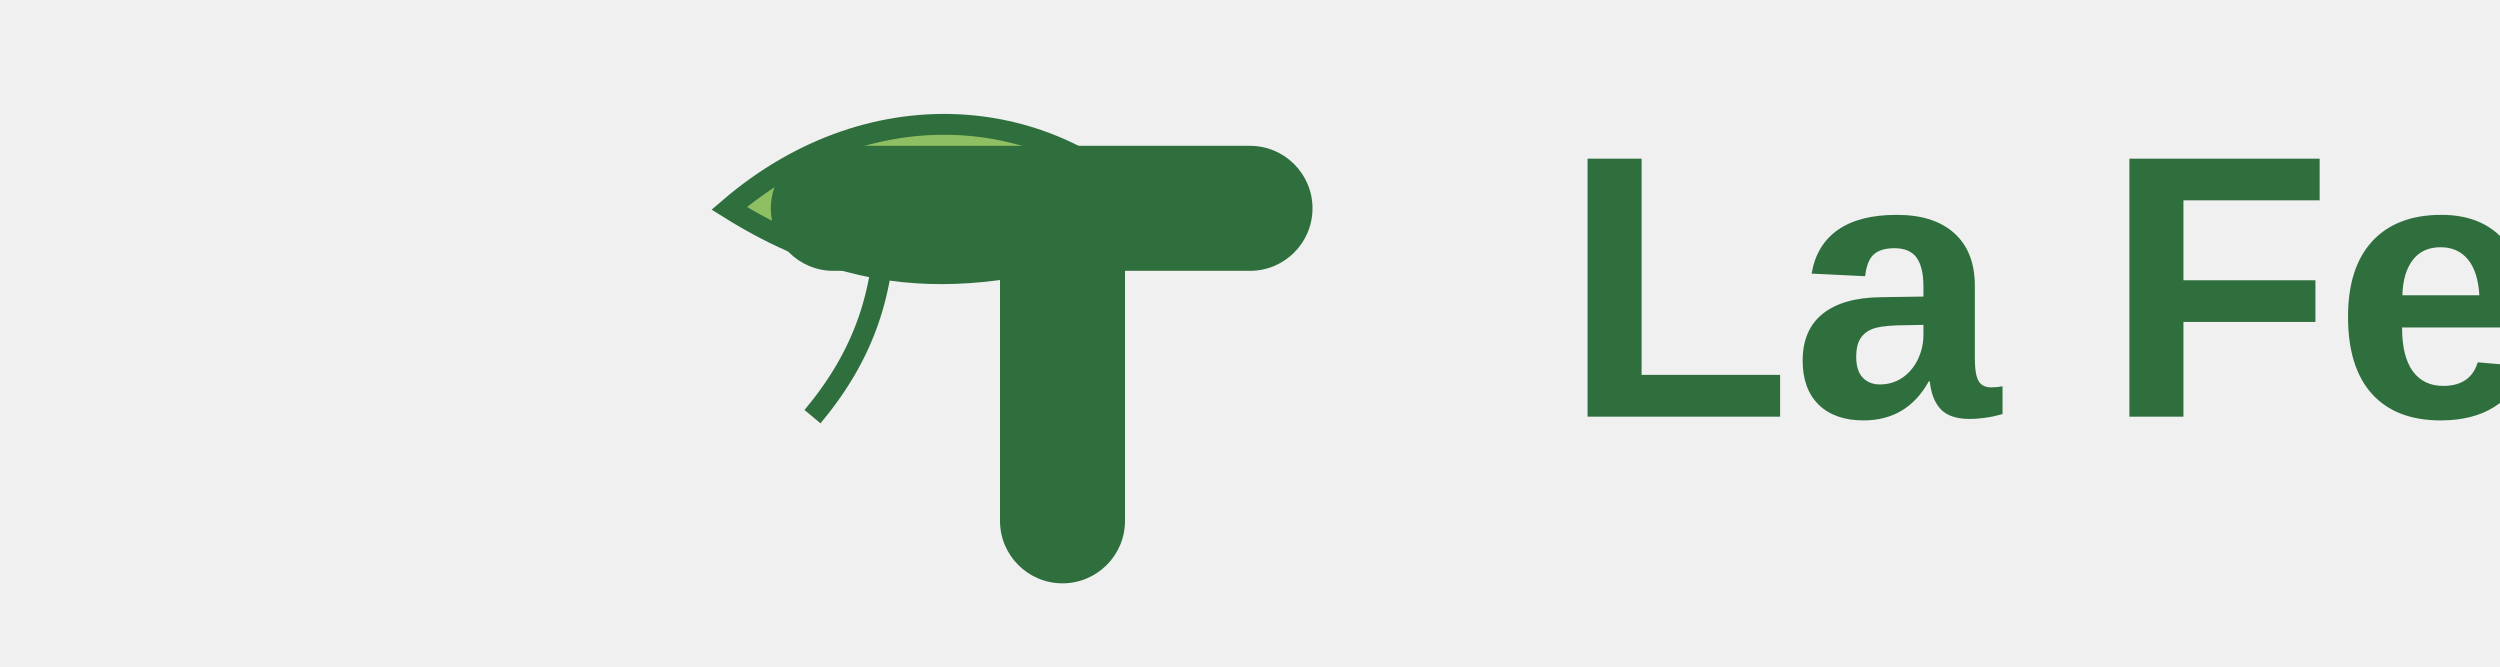
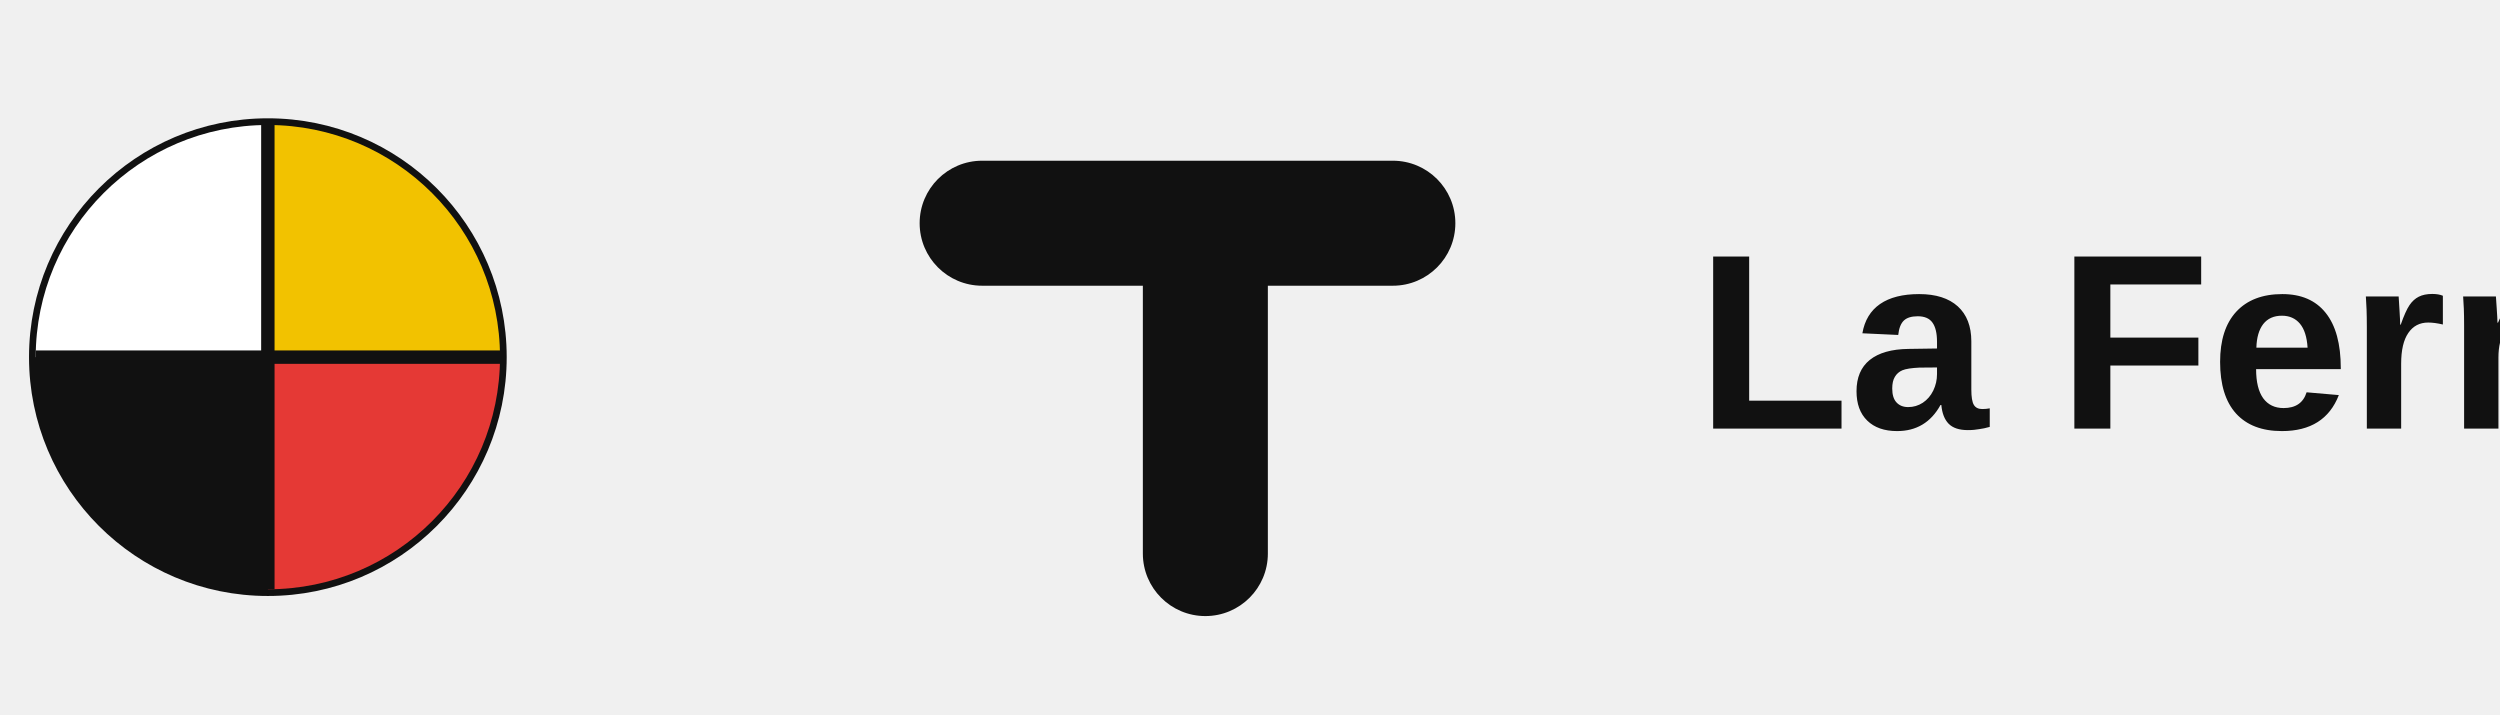
- <svg xmlns="http://www.w3.org/2000/svg" viewBox="0 0 240 64" aria-labelledby="title" role="img">
-   <g fill="none" stroke="#2F6F3E" stroke-width="2">
-     <path d="M70,20 C84,8 102,10 112,22 C98,26 86,30 70,20 Z" fill="#8EBF63" stroke="#2F6F3E" />
-     <path d="M85,20 C85,28 83,34 78,40" stroke="#2F6F3E" />
+ <svg xmlns="http://www.w3.org/2000/svg" viewBox="0 0 280 80" aria-labelledby="title desc" role="img">
+   <g transform="translate(30,40)">
+     <circle r="26" fill="#ffffff" stroke="#111" stroke-width="1.5" />
+     <path d="M0,0 L0,-26 A26,26 0 0 1 26,0 Z" fill="#F2C200" />
+     <path d="M0,0 L26,0 A26,26 0 0 1 0,26 Z" fill="#E53935" />
+     <path d="M0,0 L0,26 A26,26 0 0 1 -26,0 Z" fill="#111111" />
+     <path d="M0,0 L-26,0 A26,26 0 0 1 0,-26 Z" fill="#FFFFFF" />
+     <line x1="-26" y1="0" x2="26" y2="0" stroke="#111" stroke-width="1.5" />
+     <line x1="0" y1="-26" x2="0" y2="26" stroke="#111" stroke-width="1.5" />
  </g>
-   <path d="M130 14 h-50 a6 6 0 0 0 0 12 h16 v24 a6 6 0 0 0 12 0 V26 h12 a6 6 0 0 0 0-12z" fill="#2F6F3E" />
-   <text x="150" y="40" style="font:700 36px 'Segoe UI', Arial" fill="#2F6F3E">La Ferme Pi</text>
+   <path d="M170 18 h-60 a7 7 0 0 0 0 14 h18 v30 a7 7 0 0 0 14 0 V32 h14 a7 7 0 0 0 0-14z" fill="#111111" />
+   <text x="190" y="48" font-family="Segoe UI, Arial, sans-serif" font-weight="700" font-size="28" fill="#111111">La Ferme Pi</text>
</svg>
